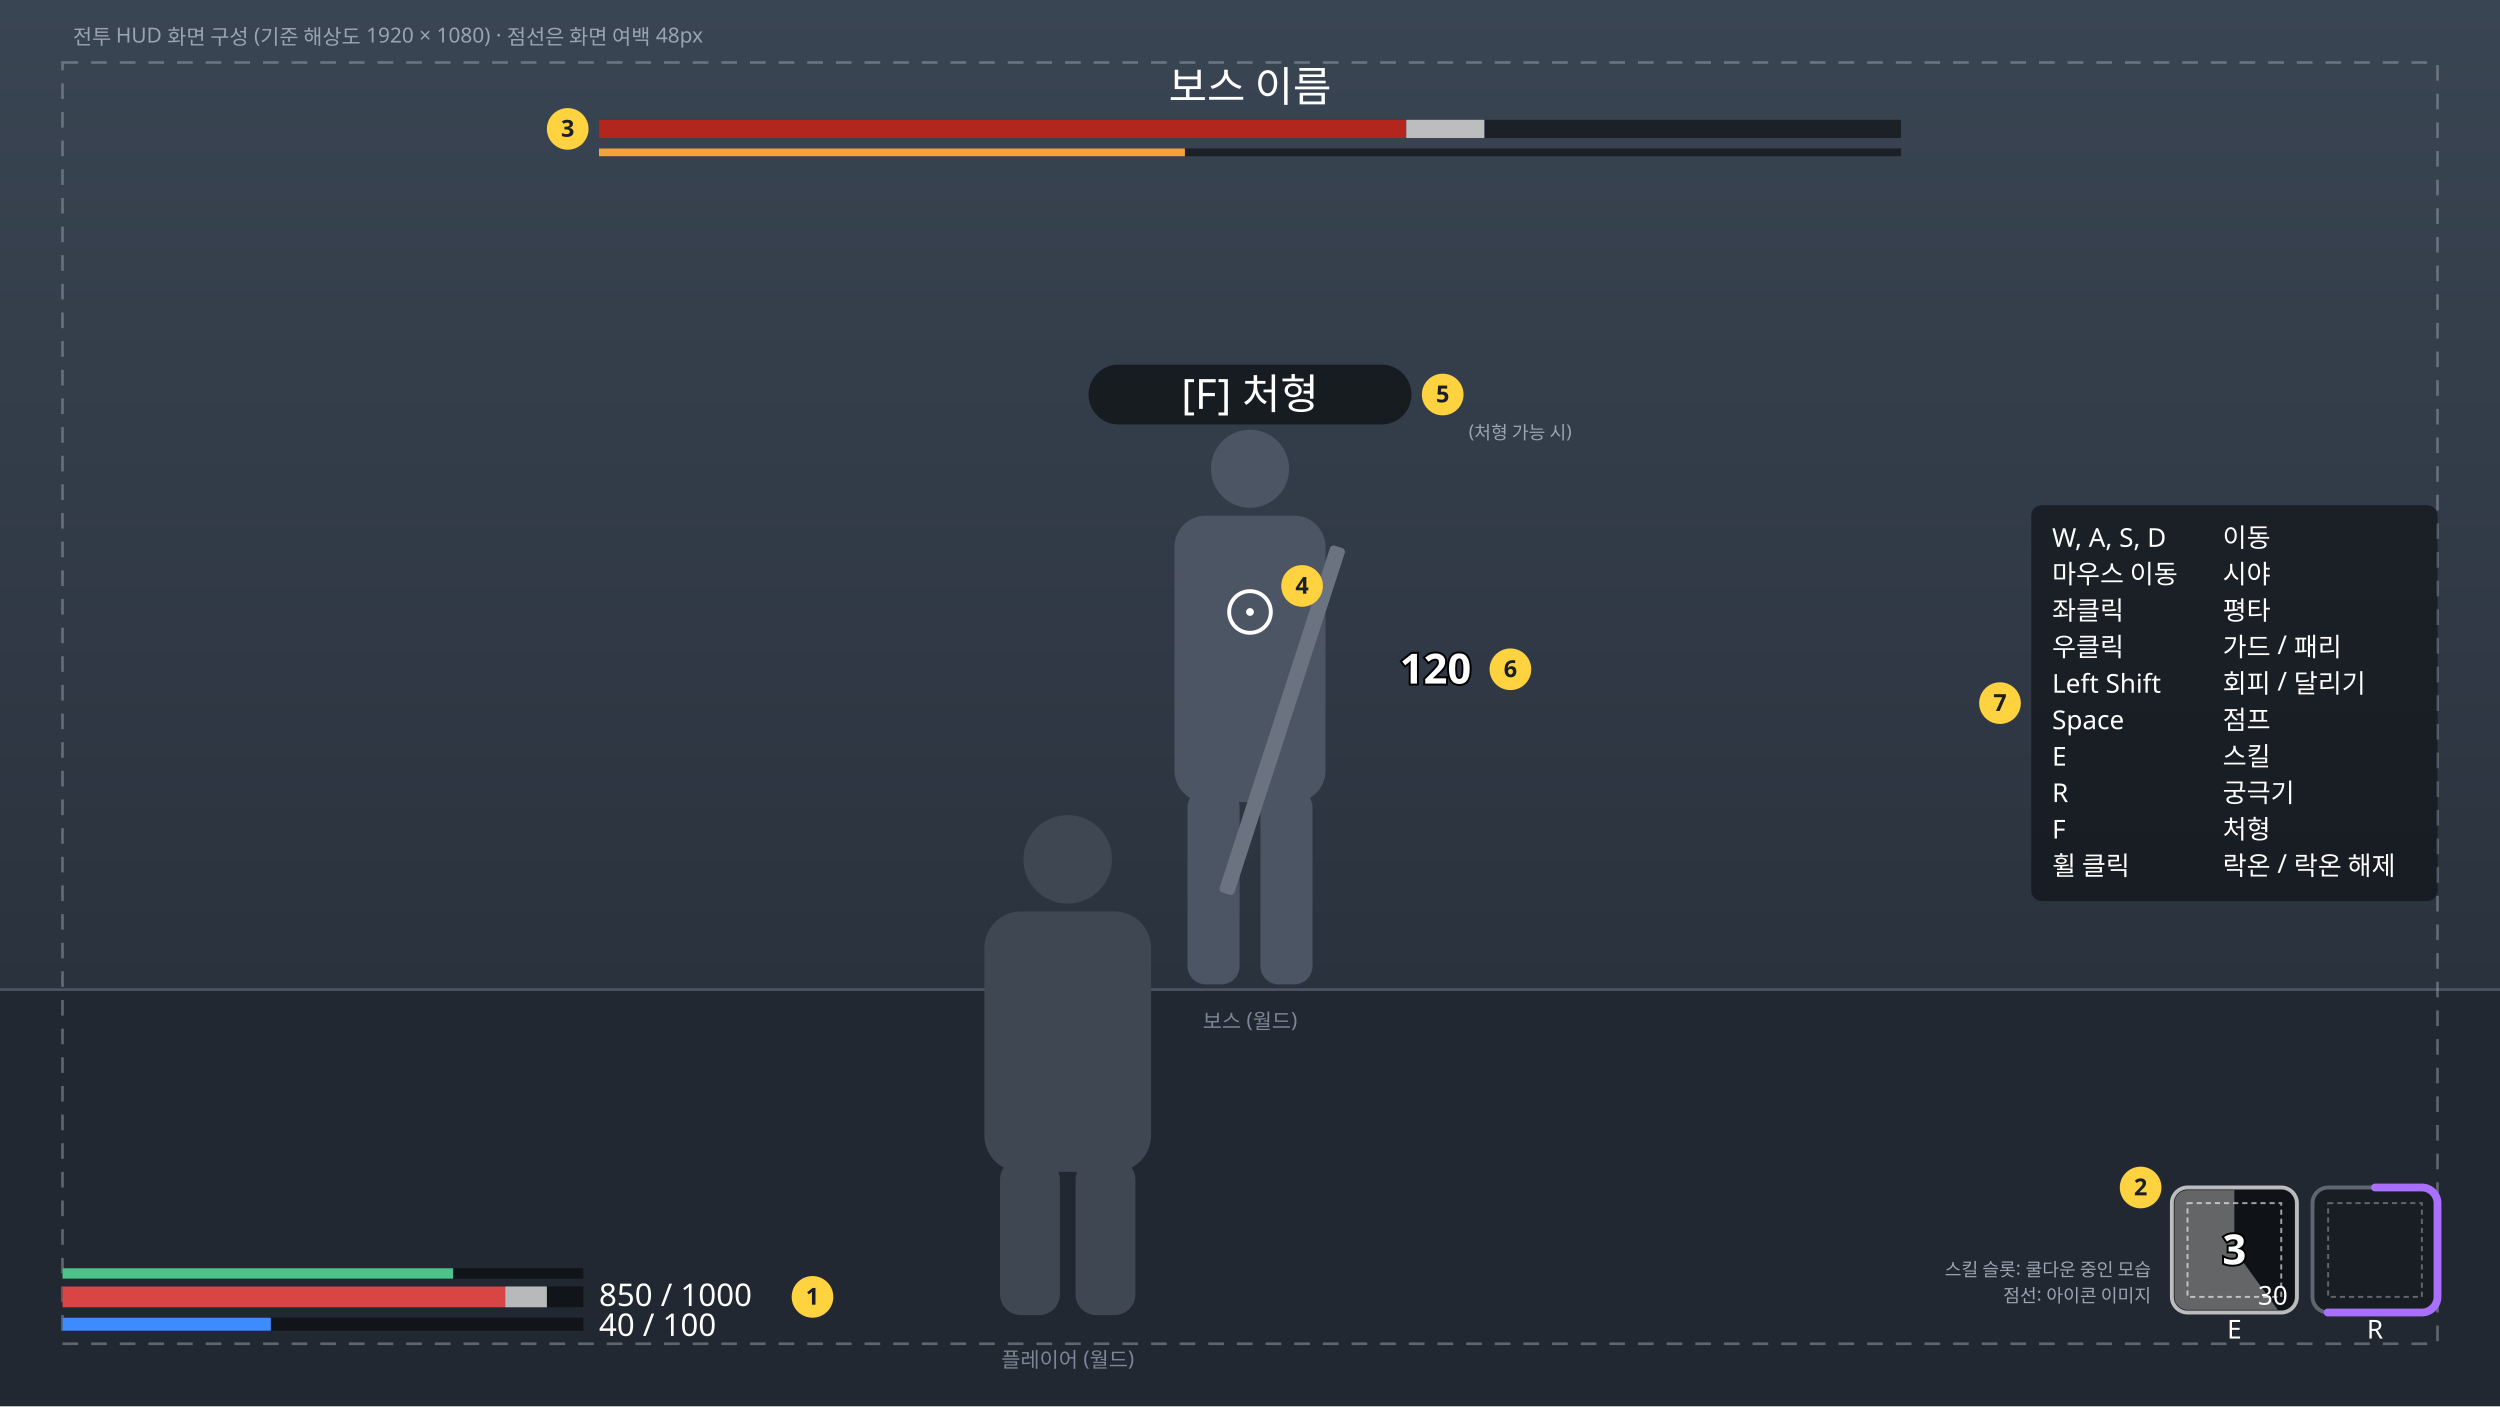
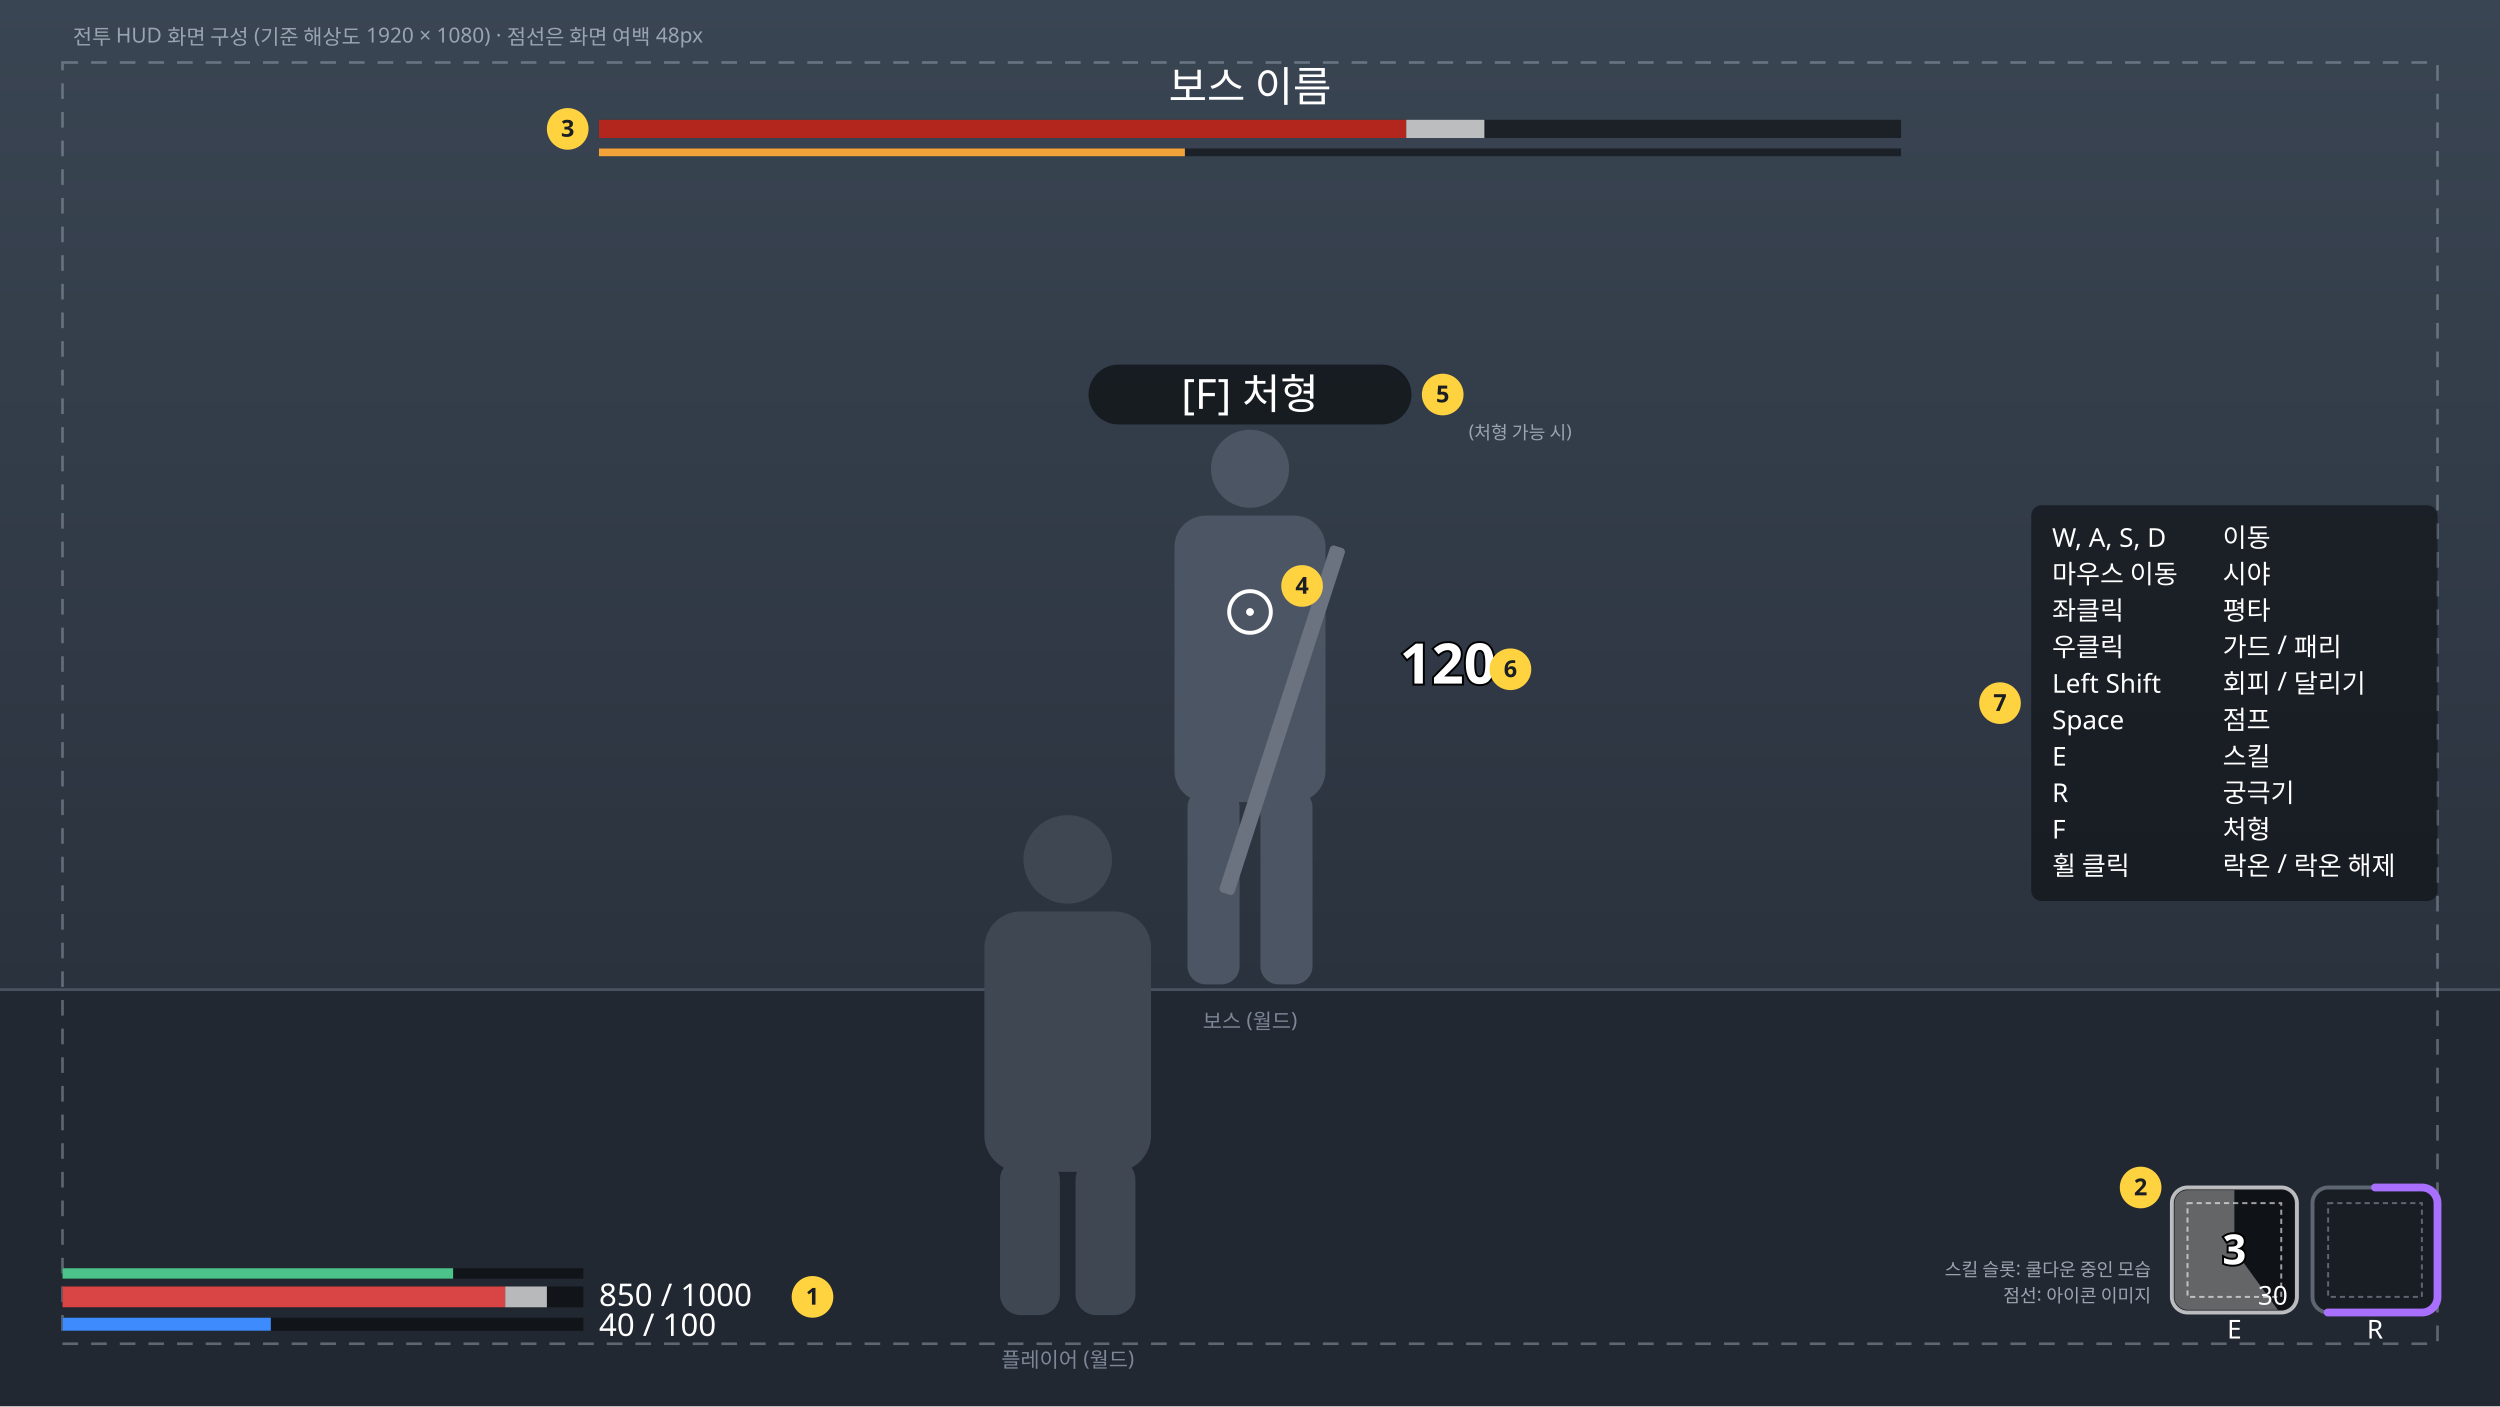
<svg xmlns="http://www.w3.org/2000/svg" width="1920" height="1080" viewBox="0 0 1920 1080" font-family="'Malgun Gothic', 'Apple SD Gothic Neo', 'Noto Sans KR', sans-serif">
  <defs>
    <linearGradient id="sky" x1="0" y1="0" x2="0" y2="1">
      <stop offset="0" stop-color="#3a4553" />
      <stop offset="1" stop-color="#2a323d" />
    </linearGradient>
    <clipPath id="skillSlotInside">
      <rect x="1670" y="914" width="92" height="92" rx="10" />
    </clipPath>
  </defs>
  <rect width="1920" height="760" fill="url(#sky)" />
  <rect y="760" width="1920" height="320" fill="#222831" />
  <path d="M0 760 H1920" stroke="#4a5563" stroke-width="2" />
  <rect x="48" y="48" width="1824" height="984" fill="none" stroke="#9aa4b1" stroke-width="2" stroke-dasharray="12 10" opacity="0.5" />
  <text x="56" y="34" font-size="16" fill="#9aa4b1">전투 HUD 화면 구성 (기준 해상도 1920 × 1080) · 점선은 화면 여백 48px</text>
  <g fill="#4b5563">
    <circle cx="960" cy="360" r="30" />
    <rect x="902" y="396" width="116" height="220" rx="24" />
    <rect x="912" y="606" width="40" height="150" rx="14" />
    <rect x="968" y="606" width="40" height="150" rx="14" />
    <rect x="1022" y="420" width="12" height="280" rx="3" fill="#6b7280" transform="rotate(18 1028 420)" />
  </g>
  <text x="960" y="790" font-size="16" fill="#7b8696" text-anchor="middle">보스 (월드)</text>
  <g fill="#3f4753">
    <circle cx="820" cy="660" r="34" />
    <rect x="756" y="700" width="128" height="200" rx="28" />
    <rect x="768" y="890" width="46" height="120" rx="16" />
    <rect x="826" y="890" width="46" height="120" rx="16" />
  </g>
  <text x="820" y="1050" font-size="16" fill="#7b8696" text-anchor="middle">플레이어 (월드)</text>
  <text x="960" y="78" font-size="32" fill="#FFFFFF" text-anchor="middle">보스 이름</text>
  <rect x="460" y="92" width="1000" height="14" fill="#000000" fill-opacity="0.5" />
  <rect x="460" y="92" width="620" height="14" fill="#B3261E" />
  <rect x="1080" y="92" width="60" height="14" fill="#FFFFFF" fill-opacity="0.7" />
  <rect x="460" y="114" width="1000" height="6" fill="#000000" fill-opacity="0.5" />
  <rect x="460" y="114" width="450" height="6" fill="#F2A33A" />
  <circle cx="960" cy="470" r="16" fill="none" stroke="#FFFFFF" stroke-width="3" />
  <circle cx="960" cy="470" r="3" fill="#FFFFFF" />
  <rect x="836" y="280" width="248" height="46" rx="23" fill="#000000" fill-opacity="0.55" />
  <text x="960" y="314" font-size="32" fill="#FFFFFF" text-anchor="middle">[F] 처형</text>
  <text x="1128" y="336" font-size="14" fill="#9aa4b1">(처형 가능 시)</text>
-   <text x="1075" y="525" font-size="32" font-weight="700" fill="#FFFFFF" stroke="#000000" stroke-width="3" paint-order="stroke">120</text>
+   <text x="1075" y="525" font-size="43" font-weight="700" fill="#FFFFFF" stroke="#000000" stroke-width="3" paint-order="stroke">120</text>
  <rect x="48" y="974" width="400" height="8" fill="#000000" fill-opacity="0.5" />
  <rect x="48" y="974" width="300" height="8" fill="#4CC38A" />
  <rect x="48" y="988" width="400" height="16" fill="#000000" fill-opacity="0.5" />
  <rect x="48" y="988" width="340" height="16" fill="#D94545" />
  <rect x="388" y="988" width="32" height="16" fill="#FFFFFF" fill-opacity="0.7" />
  <text x="460" y="1003" font-size="24" fill="#FFFFFF">850 / 1000</text>
  <rect x="48" y="1012" width="400" height="10" fill="#000000" fill-opacity="0.5" />
  <rect x="48" y="1012" width="160" height="10" fill="#3D8BFD" />
  <text x="460" y="1026" font-size="24" fill="#FFFFFF">40 / 100</text>
  <g font-size="14" fill="#FFFFFF" text-anchor="middle">
    <rect x="1668" y="912" width="96" height="96" rx="12" fill="#000000" fill-opacity="0.55" stroke="#FFFFFF" stroke-opacity="0.7" stroke-width="3" />
    <rect x="1680" y="924" width="72" height="72" fill="none" stroke="#FFFFFF" stroke-opacity="0.6" stroke-width="1.5" stroke-dasharray="4 3" />
    <path d="M1716 960 L1763.02 1024.72 A80 80 0 1 1 1716 880 Z" fill="#FFFFFF" fill-opacity="0.35" clip-path="url(#skillSlotInside)" />
    <text x="1716" y="971" font-size="32" font-weight="700" stroke="#000000" stroke-width="3" paint-order="stroke">3</text>
    <text x="1757" y="1002" font-size="20" text-anchor="end">30</text>
    <text x="1716" y="1028" font-size="20">E</text>
    <g opacity="0.5">
      <rect x="1776" y="912" width="96" height="96" rx="12" fill="#000000" fill-opacity="0.55" stroke="#9aa4b1" stroke-width="3" />
      <rect x="1788" y="924" width="72" height="72" fill="none" stroke="#9aa4b1" stroke-width="1.5" stroke-dasharray="4 3" />
    </g>
    <path d="M1824 912 H1860 A12 12 0 0 1 1872 924 V996 A12 12 0 0 1 1860 1008 H1788 A12 12 0 0 1 1776 996 V924 A12 12 0 0 1 1788 912 Z" fill="none" stroke="#A970FF" stroke-width="6" stroke-dasharray="218 363" stroke-linecap="round" />
    <text x="1824" y="1028" font-size="20">R</text>
  </g>
  <text x="1652" y="980" font-size="14" fill="#9aa4b1" text-anchor="end">스킬 슬롯: 쿨다운 중인 모습</text>
  <text x="1652" y="1000" font-size="14" fill="#9aa4b1" text-anchor="end">점선: 아이콘 이미지</text>
  <rect x="1560" y="388" width="312" height="304" rx="8" fill="#000000" fill-opacity="0.45" />
  <g font-size="20" fill="#FFFFFF">
    <text x="1576" y="420">W, A, S, D</text>
    <text x="1707" y="420">이동</text>
    <text x="1576" y="448">마우스 이동</text>
    <text x="1707" y="448">시야</text>
    <text x="1576" y="476">좌클릭</text>
    <text x="1707" y="476">평타</text>
    <text x="1576" y="504">우클릭</text>
    <text x="1707" y="504">가드 / 패리</text>
    <text x="1576" y="532">Left Shift</text>
    <text x="1707" y="532">회피 / 달리기</text>
    <text x="1576" y="560">Space</text>
    <text x="1707" y="560">점프</text>
    <text x="1576" y="588">E</text>
    <text x="1707" y="588">스킬</text>
    <text x="1576" y="616">R</text>
    <text x="1707" y="616">궁극기</text>
    <text x="1576" y="644">F</text>
    <text x="1707" y="644">처형</text>
    <text x="1576" y="672">휠 클릭</text>
    <text x="1707" y="672">락온 / 락온 해제</text>
  </g>
  <g font-size="18" font-weight="700" text-anchor="middle" fill="#1b1f24">
    <circle cx="624" cy="996" r="16" fill="#FFD23F" />
    <text x="624" y="1002">1</text>
    <circle cx="1644" cy="912" r="16" fill="#FFD23F" />
    <text x="1644" y="918">2</text>
    <circle cx="436" cy="99" r="16" fill="#FFD23F" />
    <text x="436" y="105">3</text>
    <circle cx="1000" cy="450" r="16" fill="#FFD23F" />
    <text x="1000" y="456">4</text>
    <circle cx="1108" cy="303" r="16" fill="#FFD23F" />
    <text x="1108" y="309">5</text>
    <circle cx="1160" cy="514" r="16" fill="#FFD23F" />
    <text x="1160" y="520">6</text>
    <circle cx="1536" cy="540" r="16" fill="#FFD23F" />
    <text x="1536" y="546">7</text>
  </g>
</svg>
